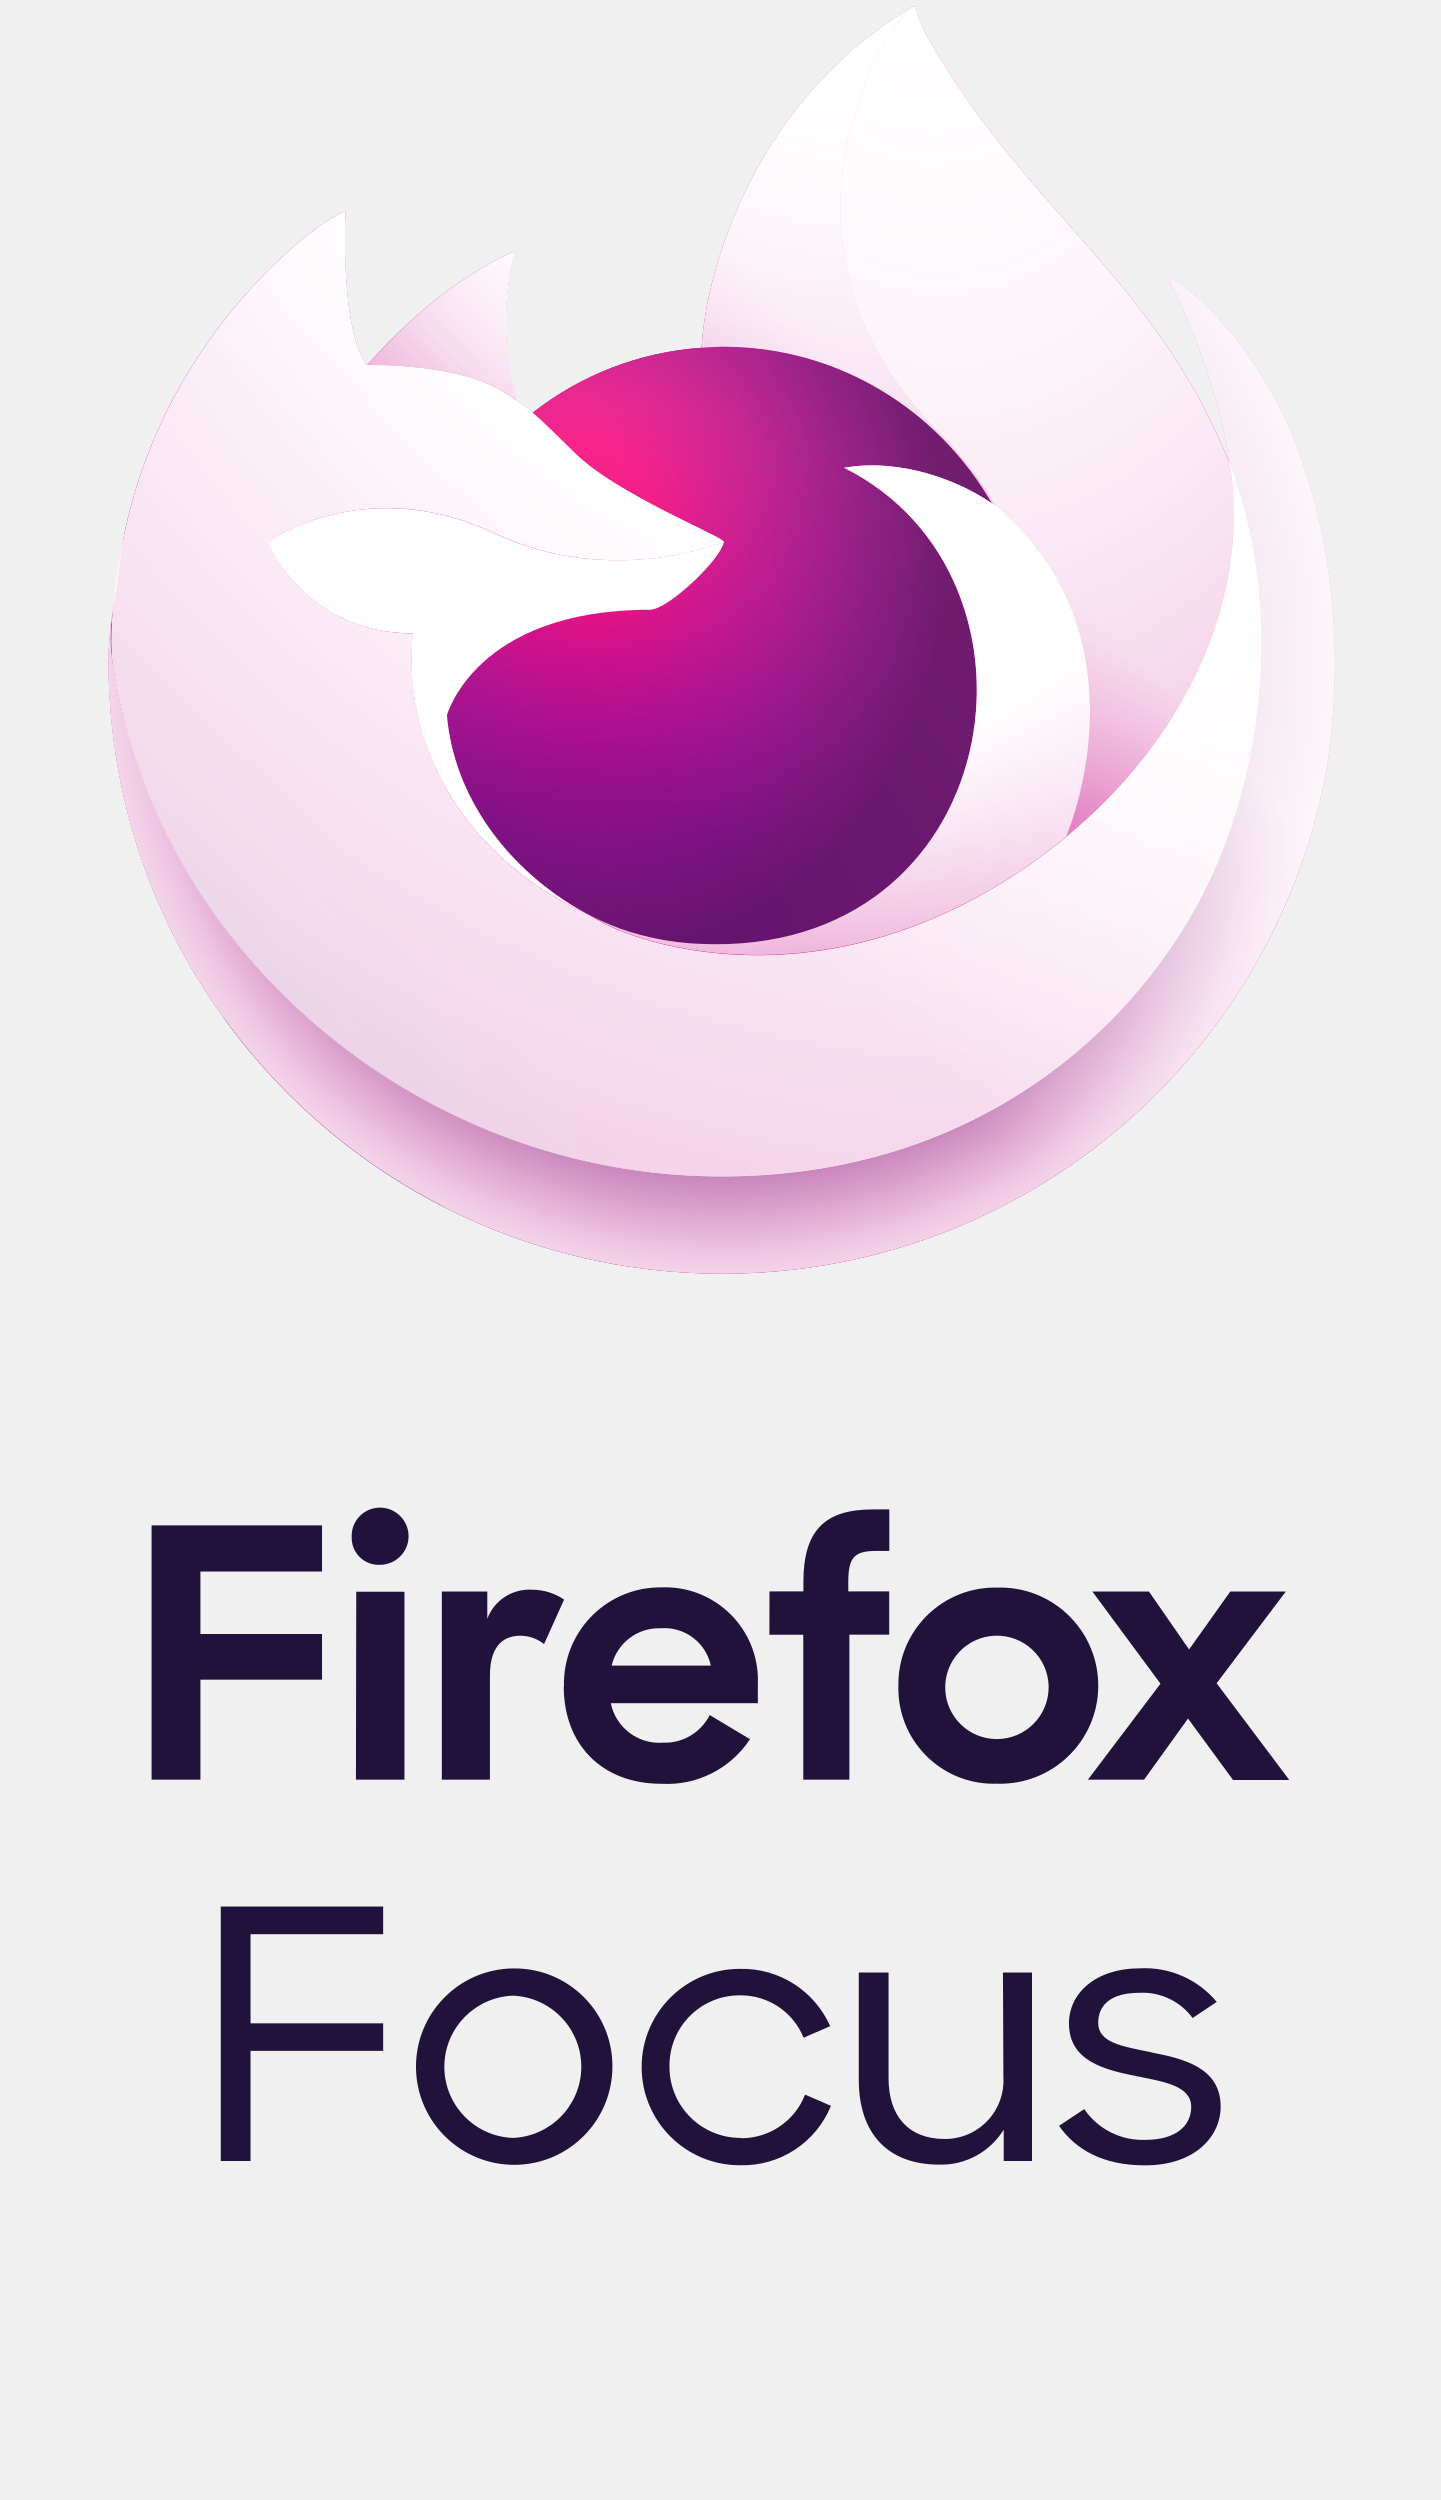
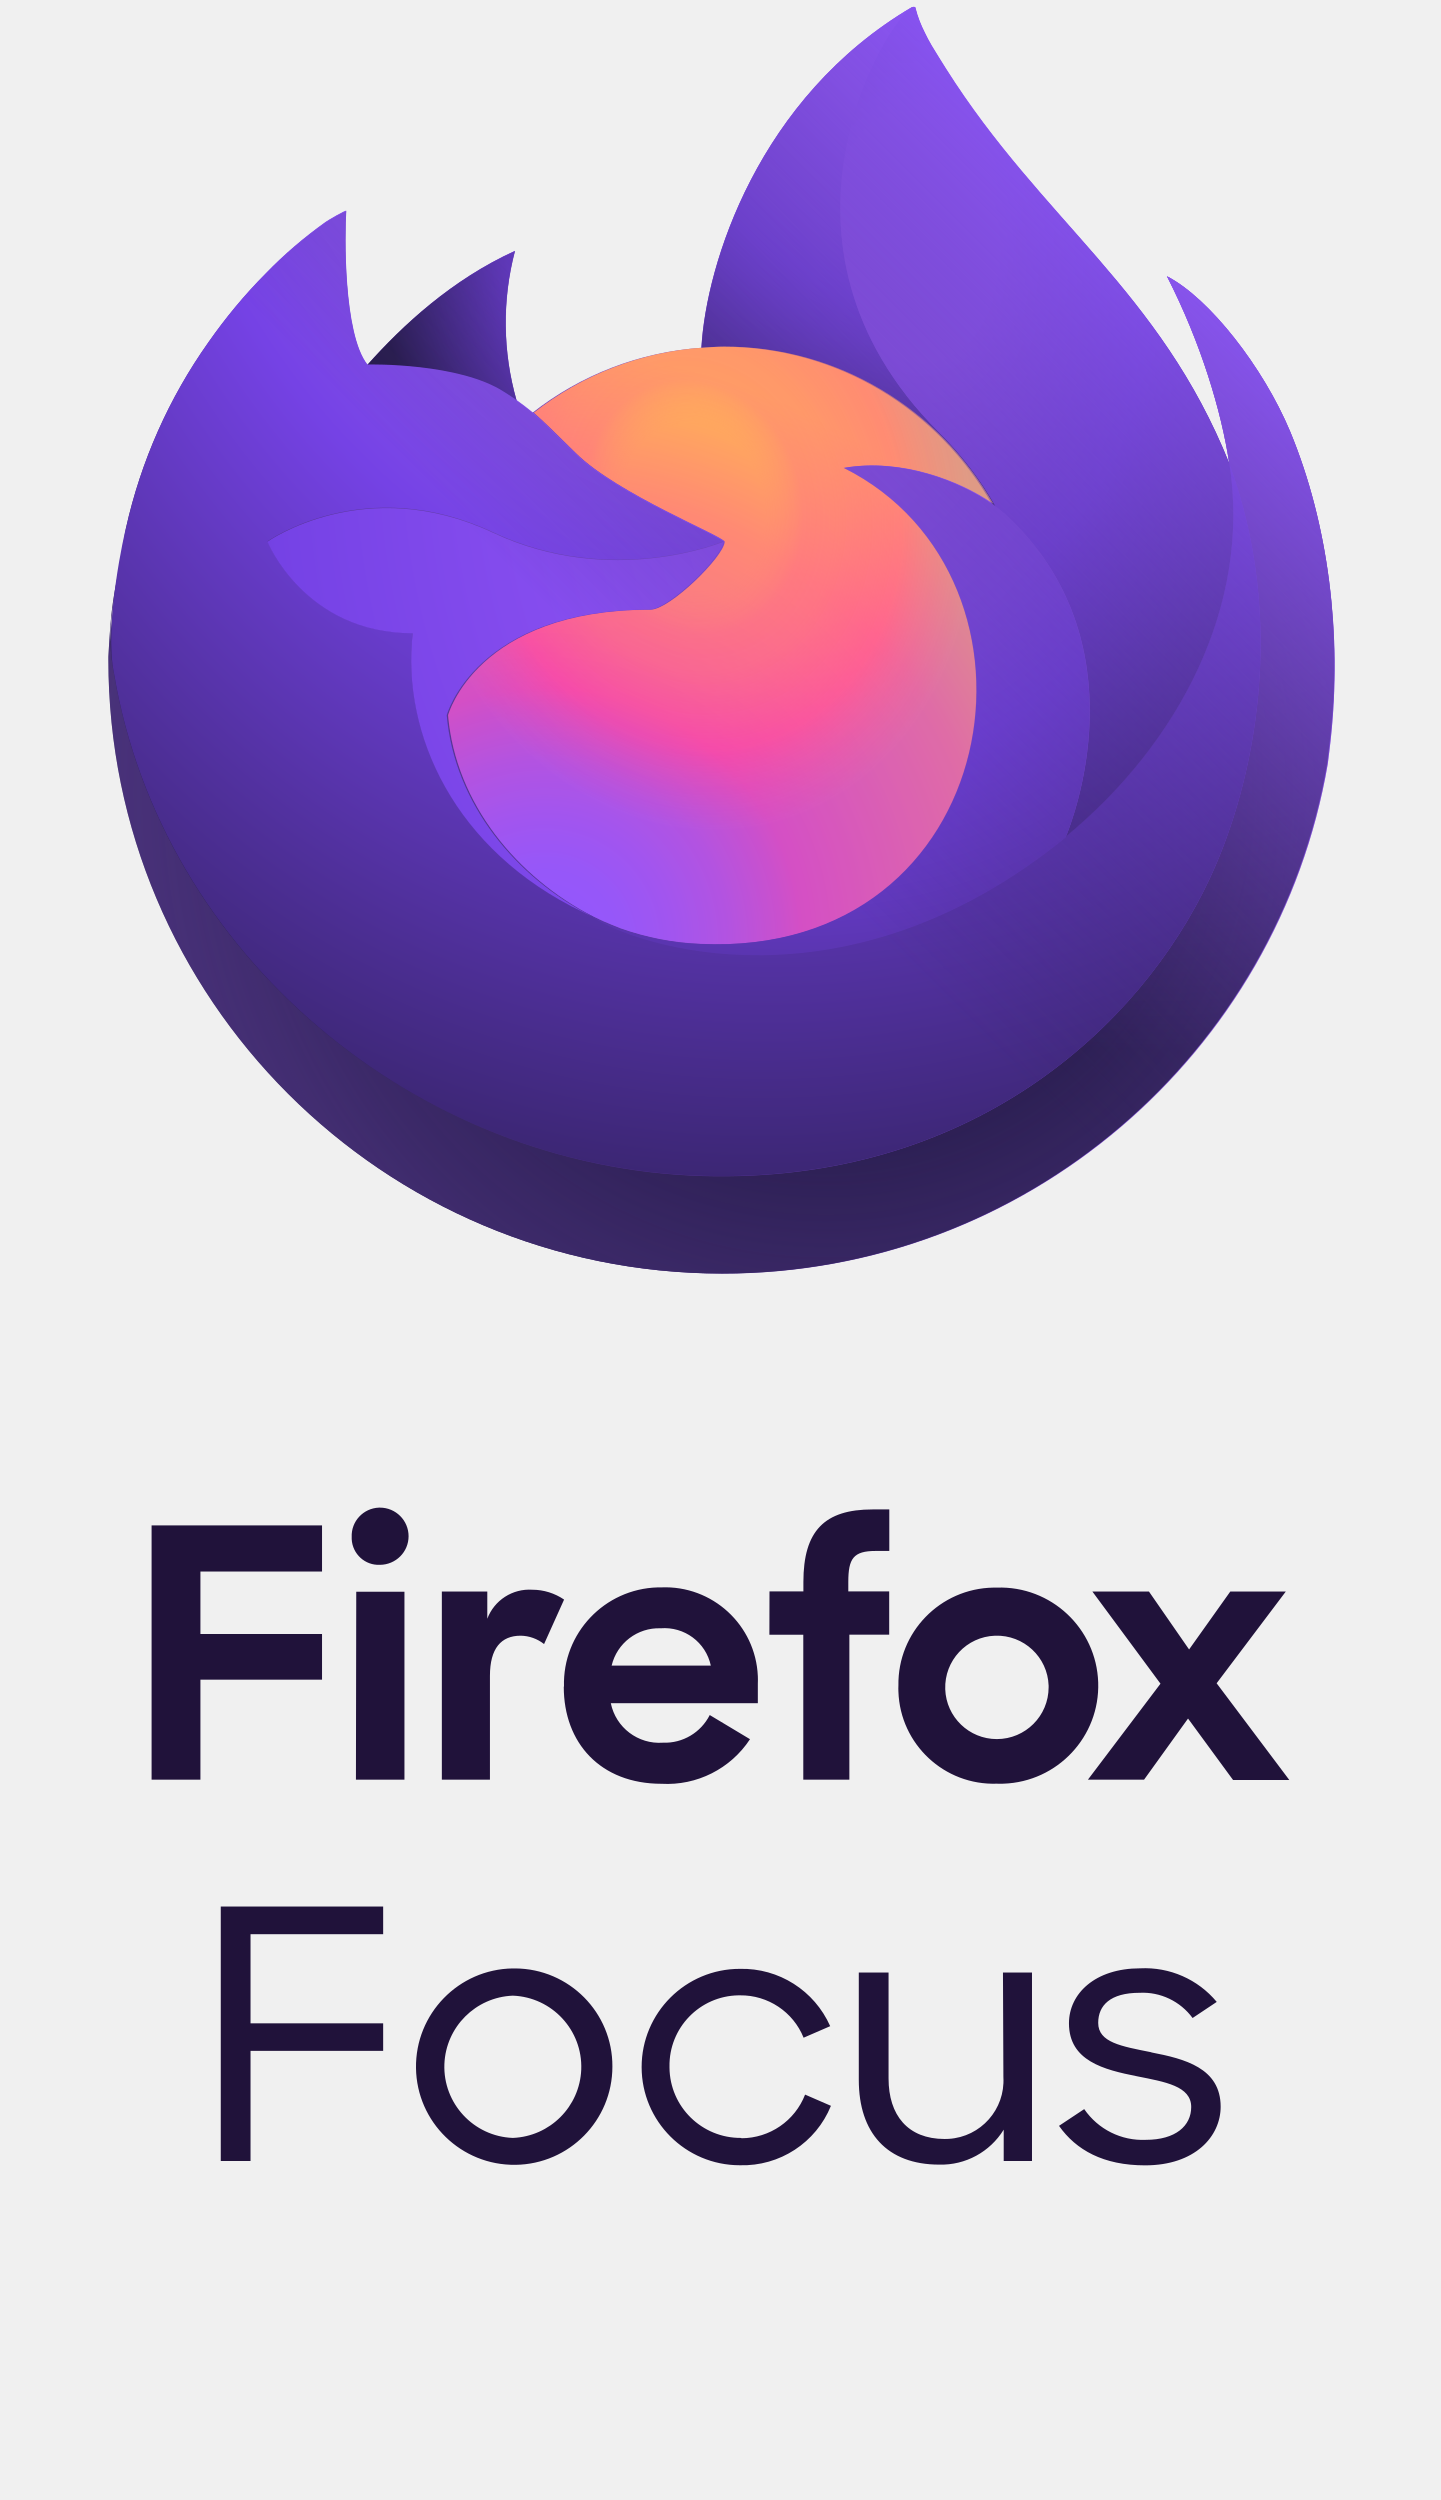
- <svg xmlns="http://www.w3.org/2000/svg" xmlns:xlink="http://www.w3.org/1999/xlink" xml:space="preserve" viewBox="0 0 136 236" width="136" height="236">
-   <path fill="#20123A" d="M14.31 144H30.4v4.35H18.92v5.9H30.4v4.31H18.92V168h-4.61v-24zm21.56-1.68c1.49 0 2.7 1.21 2.7 2.7 0 1.49-1.21 2.69-2.7 2.7-1.41.07-2.6-1.02-2.67-2.43v-.2c-.06-1.47 1.09-2.71 2.57-2.77h.13m-2.27 7.94h4.55V168H33.6l.03-17.74zm17.73 4.94c-.63-.5-1.41-.78-2.21-.79-1.84 0-2.9 1.19-2.9 3.79v9.8h-4.54v-17.76H46v2.57c.66-1.75 2.38-2.86 4.25-2.74 1.07 0 2.12.33 3 .93l-1.89 4.2zm1.88 4c-.14-5.02 3.82-9.21 8.85-9.35h.32c4.83-.21 8.92 3.54 9.13 8.38.01.23.01.46 0 .68v1.87H57.66c.47 2.3 2.57 3.9 4.92 3.73 1.86.07 3.58-.95 4.42-2.61l3.8 2.28c-1.83 2.79-5.02 4.4-8.35 4.21-5.77 0-9.23-3.85-9.23-9.16m4.52-2h9.36c-.47-2.2-2.5-3.7-4.74-3.52-2.18-.08-4.12 1.4-4.62 3.52m14.9-7h3.2v-.89c0-4.84 2-6.85 6.53-6.85h1.58v3.92h-1.29c-2.11 0-2.58.72-2.58 2.93v.89h3.86v4.08h-3.76V168h-4.35v-13.68h-3.2l.01-4.09zm12.17 8.89c-.08-5.03 3.94-9.17 8.97-9.25h.33c5.11-.17 9.39 3.84 9.56 8.95.17 5.11-3.84 9.39-8.95 9.56-.2.01-.41.01-.61 0-4.97.17-9.13-3.72-9.3-8.69-.01-.19-.01-.38 0-.57m14.18 0c-.09-2.69-2.35-4.8-5.05-4.71s-4.8 2.35-4.71 5.05c.09 2.63 2.25 4.71 4.87 4.71 2.7 0 4.89-2.19 4.89-4.89v-.15m10.56-.19-6.43-8.7h5.34l3.79 5.47 3.89-5.47h5.24l-6.53 8.66 6.86 9.13h-5.31l-4.25-5.8L108 168h-5.3l6.85-9.06zM20.84 204h2.81v-10.4h12.52V191H23.65v-8.41h12.52v-2.61H20.84V204zm27.57-18.18c-5.12.07-9.21 4.28-9.14 9.4.07 5.12 4.28 9.21 9.4 9.14 5.07-.07 9.14-4.2 9.14-9.27.03-5.09-4.08-9.24-9.17-9.27h-.23m0 16c-3.71-.14-6.6-3.27-6.46-6.97.14-3.51 2.95-6.32 6.46-6.46 3.71.14 6.6 3.27 6.46 6.97-.14 3.51-2.95 6.32-6.46 6.46m21.55 0c-3.7.03-6.73-2.94-6.76-6.64v-.09c-.06-3.66 2.85-6.67 6.51-6.73h.15c2.63-.03 5.02 1.56 6 4l2.51-1.09c-1.49-3.36-4.85-5.5-8.53-5.41-5.12 0-9.27 4.15-9.27 9.27s4.15 9.27 9.27 9.27c3.76.11 7.19-2.13 8.6-5.61L76 197.73c-.96 2.48-3.34 4.11-6 4.12m24.72-5.77c.18 3.04-2.13 5.65-5.17 5.83-.13.01-.25.01-.38.01-3.48 0-5.29-2.25-5.29-5.71v-10h-2.81v10.13c0 5 2.67 8 7.59 8 2.47.07 4.79-1.19 6.09-3.3V204h2.67v-17.79h-2.74l.04 9.87zm13.95-2.35c-2.81-.56-5-.92-5-2.77 0-1.65 1.14-2.84 3.91-2.84 1.96-.1 3.84.8 5 2.38l2.28-1.52c-1.78-2.14-4.45-3.31-7.23-3.17-4.28 0-6.72 2.41-6.72 5.19 0 3.56 3.31 4.38 6.42 5 2.64.53 5.12.92 5.12 2.9 0 1.78-1.47 3.1-4.28 3.1-2.31.11-4.51-.99-5.82-2.9l-2.38 1.58c1.61 2.28 4.18 3.73 8.13 3.73 4.72 0 7.13-2.74 7.13-5.54 0-3.66-3.42-4.52-6.53-5.12" />
-   <linearGradient id="a" x1="114.153" x2="17.95" y1="218.855" y2="126.038" gradientTransform="matrix(1 0 0 -1 0 238)" gradientUnits="userSpaceOnUse">
-     <stop offset="0" stop-color="#c60084" />
-     <stop offset=".76" stop-color="#c60084" />
-     <stop offset="1" stop-color="#4e1a69" />
+ <svg xmlns="http://www.w3.org/2000/svg" width="136" height="236" viewBox="0 0 136 236">
+   <path fill="#20123A" d="M14.31 144H30.4v4.35H18.92v5.9H30.4v4.31H18.92V168h-4.61v-24zm21.56-1.68c1.49 0 2.7 1.21 2.7 2.7 0 1.49-1.21 2.69-2.7 2.7-1.41.07-2.6-1.02-2.67-2.43v-.2c-.06-1.47 1.09-2.71 2.57-2.77h.13m-2.27 7.94h4.55V168H33.6l.03-17.74zm17.73 4.94c-.63-.5-1.41-.78-2.21-.79-1.84 0-2.9 1.19-2.9 3.79v9.8h-4.54v-17.76H46v2.57c.66-1.75 2.38-2.86 4.25-2.74 1.07 0 2.12.33 3 .93l-1.89 4.2zm1.88 4c-.14-5.02 3.82-9.21 8.85-9.35h.32c4.83-.21 8.92 3.54 9.13 8.38.01.23.01.46 0 .68v1.87H57.66c.47 2.3 2.57 3.9 4.92 3.73 1.86.07 3.58-.95 4.42-2.61l3.8 2.28c-1.83 2.79-5.02 4.4-8.35 4.21-5.77 0-9.23-3.85-9.23-9.16m4.52-2h9.36c-.47-2.2-2.5-3.7-4.74-3.52-2.18-.08-4.12 1.4-4.62 3.52m14.9-7h3.2v-.89c0-4.84 2-6.85 6.53-6.85h1.58v3.92h-1.29c-2.11 0-2.58.72-2.58 2.93v.89h3.86v4.08h-3.76V168h-4.35v-13.68h-3.2l.01-4.09zm12.17 8.89c-.08-5.03 3.94-9.17 8.97-9.25h.33c5.11-.17 9.39 3.84 9.56 8.95s-3.84 9.39-8.95 9.56c-.2.01-.41.01-.61 0-4.97.17-9.13-3.72-9.3-8.69-.01-.19-.01-.38 0-.57m14.18 0c-.09-2.69-2.35-4.8-5.05-4.71s-4.8 2.35-4.71 5.05c.09 2.63 2.25 4.71 4.87 4.71 2.7 0 4.89-2.19 4.89-4.89v-.15m10.56-.19-6.43-8.7h5.34l3.79 5.47 3.89-5.47h5.24l-6.53 8.66 6.86 9.13h-5.31l-4.25-5.8L108 168h-5.3l6.85-9.06zM20.84 204h2.81v-10.4h12.52V191H23.65v-8.41h12.52v-2.61H20.84V204zm27.57-18.18c-5.12.07-9.21 4.28-9.14 9.4s4.28 9.21 9.4 9.14c5.07-.07 9.14-4.2 9.14-9.27.03-5.09-4.08-9.24-9.17-9.27h-.23m0 16c-3.71-.14-6.6-3.27-6.46-6.97.14-3.51 2.95-6.32 6.46-6.46 3.71.14 6.6 3.27 6.46 6.97-.14 3.51-2.95 6.32-6.46 6.46m21.55 0c-3.7.03-6.73-2.94-6.76-6.64v-.09c-.06-3.66 2.85-6.67 6.51-6.73h.15c2.63-.03 5.02 1.56 6 4l2.51-1.09c-1.49-3.36-4.85-5.5-8.53-5.41-5.12 0-9.27 4.15-9.27 9.27s4.15 9.27 9.27 9.27c3.76.11 7.19-2.13 8.6-5.61L76 197.73c-.96 2.48-3.34 4.11-6 4.12m24.72-5.77c.18 3.04-2.13 5.65-5.17 5.83-.13.01-.25.01-.38.01-3.48 0-5.29-2.25-5.29-5.71v-10h-2.81v10.13c0 5 2.67 8 7.59 8 2.47.07 4.79-1.19 6.09-3.3V204h2.67v-17.79h-2.74l.04 9.87zm13.95-2.35c-2.81-.56-5-.92-5-2.77 0-1.65 1.14-2.84 3.91-2.84 1.96-.1 3.84.8 5 2.38l2.28-1.52c-1.78-2.14-4.45-3.31-7.23-3.17-4.28 0-6.72 2.41-6.72 5.19 0 3.56 3.31 4.38 6.42 5 2.64.53 5.12.92 5.12 2.9 0 1.78-1.47 3.1-4.28 3.1-2.31.11-4.51-.99-5.82-2.9l-2.38 1.58c1.61 2.28 4.18 3.73 8.13 3.73 4.72 0 7.13-2.74 7.13-5.54 0-3.66-3.42-4.52-6.53-5.12" />
+   <linearGradient id="a" x1="120.142" x2="19.898" y1="749.361" y2="812.506" gradientTransform="translate(0 -718)" gradientUnits="userSpaceOnUse">
+     <stop offset="0" stop-color="#9658f9" />
+     <stop offset=".13" stop-color="#9356f4" />
+     <stop offset=".29" stop-color="#8951e5" />
+     <stop offset=".46" stop-color="#7a49cd" />
+     <stop offset=".64" stop-color="#643dab" />
+     <stop offset=".82" stop-color="#492e81" />
+     <stop offset="1" stop-color="#291d4f" />
  </linearGradient>
-   <path fill="url(#a)" d="M121.83 40.74c-2.52-6.06-7.62-12.6-11.63-14.67 3.26 6.39 5.15 12.8 5.87 17.59 0 0 0 .03.01.1-6.55-16.33-17.66-22.92-26.73-37.26-.46-.72-.92-1.45-1.37-2.22-.25-.44-.46-.83-.64-1.21-.38-.73-.67-1.49-.87-2.28 0-.08-.05-.15-.13-.16-.04-.01-.07-.01-.11 0-.01 0-.02.01-.03.02-.01 0-.03.02-.04.02l.02-.03c-14.56 8.52-19.5 24.3-19.95 32.19-5.82.4-11.38 2.54-15.96 6.14-.48-.4-.98-.78-1.5-1.13-1.32-4.62-1.38-9.51-.16-14.16-5.95 2.71-10.58 6.99-13.95 10.78h-.03c-2.3-2.91-2.14-12.51-2.01-14.51-.03-.13-1.71.88-1.93 1.02-2.03 1.45-3.92 3.07-5.66 4.85-1.98 2.01-3.79 4.18-5.41 6.49-3.73 5.28-6.37 11.25-7.78 17.56-.03.13-.05.26-.08.38-.11.51-.5 3.06-.57 3.62V54c-.51 2.64-.83 5.31-.95 8v.3c0 32 25.95 57.94 57.95 57.94 28.66 0 52.46-20.81 57.12-48.14.1-.74.18-1.49.26-2.24 1.17-9.94-.11-20.39-3.74-29.12zM55.03 86.1c.27.13.53.27.8.4l.04.02c-.27-.14-.55-.28-.84-.42zM68.3 51.15zm47.79-7.38v-.06.06z" />
-   <defs>
-     <path id="b" d="M121.83 40.74c-2.52-6.06-7.62-12.6-11.63-14.67 3.26 6.39 5.15 12.8 5.87 17.59v.11c5.47 14.82 2.49 29.9-1.8 39.11-6.64 14.25-22.72 28.86-47.89 28.14-27.17-.77-51.12-20.94-55.6-47.37-.82-4.17 0-6.28.41-9.67-.5 2.61-.69 3.36-.94 7.99v.3c-.01 32 25.94 57.94 57.94 57.94 28.66 0 52.46-20.81 57.12-48.14.1-.74.18-1.49.26-2.24 1.17-9.91-.11-20.36-3.74-29.09z" />
-   </defs>
-   <clipPath id="c">
-     <use xlink:href="#b" overflow="visible" />
-   </clipPath>
-   <g fill="#FFF" clip-path="url(#c)">
-     <path d="M9.97 26.07h116.77v94.16H9.97z" />
-     <path d="M33.46 107.61c-6.35-5.16-12.15-10.95-17.33-17.28-2.54-3.1-4.91-6.3-7.1-9.61h.71V25.83h117.25v94.64H53.9v.6c-7.25-3.79-14.1-8.3-20.44-13.46z" />
-     <path d="M66.66 66.8c-10.55-8.56-18.3-20.09-22.22-33.1-.63-2.09-1.16-4.21-1.59-6.36-.11-.54-.21-1.07-.3-1.61v.1h84.44v53.8h.95c-.53.14-1.05.28-1.58.42-1.06.27-2.13.51-3.2.72-2.14.43-4.3.76-6.47.98-18.01 1.87-36.01-3.51-50.03-14.95z" />
-   </g>
-   <radialGradient id="d" cx="-9564.125" cy="10287.637" r="19.485" gradientTransform="matrix(6.2 0 0 -6.2 59366.188 63845.602)" gradientUnits="userSpaceOnUse">
-     <stop offset=".3" stop-color="#4e1a69" />
-     <stop offset=".38" stop-color="#830e75" stop-opacity=".6" />
-     <stop offset=".46" stop-color="#b40480" stop-opacity=".24" />
-     <stop offset=".5" stop-color="#c60084" stop-opacity=".1" />
+   <path fill="url(#a)" d="M121.79 40.74c-2.53-6.05-7.62-12.6-11.63-14.66 3.26 6.38 5.14 12.79 5.87 17.58v.09c-6.55-16.32-17.67-22.9-26.74-37.23-.46-.73-.91-1.45-1.38-2.23-.25-.43-.45-.82-.63-1.2-.37-.73-.67-1.49-.87-2.29 0-.04-.01-.07-.03-.1-.03-.03-.06-.04-.09-.04-.03-.01-.07-.01-.1 0l-.03.01c-.01 0-.03.01-.04.01l.01-.03C71.59 9.17 66.65 24.94 66.21 32.83c-5.81.4-11.37 2.54-15.95 6.14-.48-.4-.99-.78-1.49-1.14-1.32-4.62-1.38-9.51-.16-14.15-5.95 2.71-10.58 7-13.95 10.78h.01c-2.3-2.91-2.14-12.51-2-14.51-.03-.12-1.72.88-1.93 1.03-2.03 1.45-3.92 3.06-5.66 4.86-1.99 2-3.8 4.19-5.41 6.49-3.74 5.28-6.38 11.24-7.79 17.55-.03.12-.04.25-.07.39-.1.51-.51 3.06-.57 3.62V54c-.51 2.63-.82 5.31-.94 8v.3c0 32 25.93 57.93 57.93 57.93 28.65 0 52.45-20.81 57.11-48.13.1-.73.18-1.48.27-2.23 1.1-9.96-.2-20.4-3.82-29.13zM55.01 86.09c.27.13.52.27.81.39l.04.03c-.28-.14-.57-.29-.85-.42zm61.04-42.32v-.06.06z" />
+   <radialGradient id="b" cx="-684.905" cy="63.293" r="1.993" gradientTransform="matrix(-23.5301 55.8694 -59 -24.8486 -12275.869 39857.617)" gradientUnits="userSpaceOnUse">
+     <stop offset="0" stop-color="#9658f9" />
+     <stop offset=".65" stop-color="#291d4f" />
  </radialGradient>
-   <path fill="url(#d)" d="M121.83 40.74c-2.52-6.06-7.62-12.6-11.63-14.67 3.26 6.39 5.15 12.8 5.87 17.59v.11c5.47 14.82 2.49 29.9-1.8 39.11-6.64 14.25-22.72 28.86-47.89 28.14-27.17-.77-51.12-20.94-55.6-47.37-.82-4.17 0-6.28.41-9.67-.5 2.61-.69 3.36-.94 7.99v.3c-.01 32 25.94 57.94 57.94 57.94 28.66 0 52.46-20.81 57.12-48.14.1-.74.18-1.49.26-2.24 1.17-9.91-.11-20.36-3.74-29.09z" />
-   <radialGradient id="e" cx="-9561.957" cy="10299.858" r="14.114" gradientTransform="matrix(6.2 0 0 -6.2 59366.188 63845.602)" gradientUnits="userSpaceOnUse">
-     <stop offset=".17" stop-color="#fff" />
-     <stop offset=".25" stop-color="#fefbfd" />
-     <stop offset=".32" stop-color="#fcf0f8" />
-     <stop offset=".39" stop-color="#f7ddee" />
-     <stop offset=".45" stop-color="#f1c2e1" />
-     <stop offset=".52" stop-color="#e99fd1" />
-     <stop offset=".59" stop-color="#e074bc" />
-     <stop offset=".65" stop-color="#d543a4" />
-     <stop offset=".71" stop-color="#ca138d" />
-     <stop offset=".86" stop-color="#4e1a69" />
+   <path fill="url(#b)" d="M121.79 40.74c-2.53-6.05-7.62-12.6-11.63-14.66 3.26 6.38 5.14 12.79 5.87 17.58v.12c5.47 14.81 2.48 29.89-1.81 39.1-6.64 14.24-22.72 28.85-47.86 28.14-27.17-.78-51.12-20.94-55.59-47.37-.82-4.17 0-6.28.4-9.66-.49 2.6-.69 3.36-.94 8v.3c0 32 25.93 57.93 57.93 57.93 28.65 0 52.45-20.81 57.11-48.13.1-.75.18-1.48.27-2.23 1.17-9.95-.13-20.39-3.75-29.12z" />
+   <radialGradient id="c" cx="-677.878" cy="89.19" r="1.993" gradientTransform="translate(41125.645 -5325.911) scale(60.5531)" gradientUnits="userSpaceOnUse">
+     <stop offset=".25" stop-color="#ab71ff" stop-opacity="0" />
+     <stop offset=".42" stop-color="#9462e0" stop-opacity=".18" />
+     <stop offset=".73" stop-color="#573b8d" stop-opacity=".65" />
+     <stop offset=".94" stop-color="#291d4f" />
  </radialGradient>
-   <path fill="url(#e)" d="M93.67 47.55c.13.09.24.18.36.27-1.46-2.58-3.27-4.94-5.38-7.02C70.63 22.78 83.92 1.73 86.16.67l.02-.03c-14.56 8.52-19.5 24.3-19.95 32.19.68-.05 1.35-.1 2.04-.1 10.87-.01 20.33 5.97 25.4 14.82z" />
-   <radialGradient id="f" cx="-9566.462" cy="10282.38" r="9.277" gradientTransform="matrix(6.2 0 0 -6.2 59366.188 63845.602)" gradientUnits="userSpaceOnUse">
-     <stop offset=".35" stop-color="#c60084" />
-     <stop offset=".4" stop-color="#cb0384" />
-     <stop offset="1" stop-color="#ff298a" />
+   <path fill="url(#c)" d="M121.79 40.74c-2.53-6.05-7.62-12.6-11.63-14.66 3.26 6.38 5.14 12.79 5.87 17.58v.12c5.47 14.81 2.48 29.89-1.81 39.1-6.64 14.24-22.72 28.85-47.86 28.14-27.17-.78-51.12-20.94-55.59-47.37-.82-4.17 0-6.28.4-9.66-.49 2.6-.69 3.36-.94 8v.3c0 32 25.93 57.93 57.93 57.93 28.65 0 52.45-20.81 57.11-48.13.1-.75.18-1.48.27-2.23 1.17-9.95-.13-20.39-3.75-29.12z" />
+   <radialGradient id="d" cx="-673.066" cy="92.607" r="1.993" gradientTransform="translate(29555.088 -4055.601) scale(43.7736)" gradientUnits="userSpaceOnUse">
+     <stop offset=".18" stop-color="#9658f9" />
+     <stop offset=".33" stop-color="#7e48ea" />
+     <stop offset=".37" stop-color="#7542e5" />
+     <stop offset=".41" stop-color="#6a3dd0" />
+     <stop offset=".48" stop-color="#5332a2" />
+     <stop offset=".56" stop-color="#41297e" />
+     <stop offset=".63" stop-color="#342264" />
+     <stop offset=".69" stop-color="#2c1e54" />
+     <stop offset=".74" stop-color="#291d4f" />
  </radialGradient>
-   <path fill="url(#f)" d="M68.31 51.15c-.09 1.45-5.19 6.41-6.97 6.41-16.48 0-19.15 9.97-19.15 9.97.72 8.39 6.57 15.31 13.65 18.97.32.17.65.32.96.47.57.24 1.14.48 1.7.7 2.43.86 4.97 1.34 7.54 1.45 28.88 1.36 34.48-34.53 13.64-44.95 5.34-.93 10.88 1.22 13.97 3.39-5.06-8.85-14.53-14.83-25.39-14.83-.69 0-1.36.06-2.04.1-5.81.4-11.37 2.54-15.95 6.15.88.75 1.88 1.75 3.98 3.82 3.95 3.86 14.04 7.88 14.06 8.35z" />
-   <radialGradient id="g" cx="-9562.736" cy="10287.867" r="5.59" gradientTransform="matrix(6.03 -1.46 -1.71 -7.06 75311.07 58721.059)" gradientUnits="userSpaceOnUse">
-     <stop offset=".21" stop-color="#592acb" stop-opacity="0" />
-     <stop offset=".28" stop-color="#5828c0" stop-opacity=".09" />
-     <stop offset=".75" stop-color="#511e81" stop-opacity=".6" />
-     <stop offset=".97" stop-color="#4e1a69" stop-opacity=".8" />
+   <path fill="url(#d)" d="m93.65 47.55.36.27c-1.45-2.59-3.26-4.95-5.38-7.02C70.61 22.79 83.9 1.74 86.14.68l.01-.03C71.6 9.17 66.67 24.94 66.22 32.83c.67-.04 1.35-.1 2.03-.1 10.87 0 20.33 5.96 25.4 14.82z" />
+   <radialGradient id="e" cx="-665.021" cy="101.727" r="1.993" gradientTransform="translate(19242.389 -2846.499) scale(28.8575)" gradientUnits="userSpaceOnUse">
+     <stop offset=".07" stop-color="#9358fc" />
+     <stop offset=".13" stop-color="#9857f8" />
+     <stop offset=".21" stop-color="#a755eb" />
+     <stop offset=".3" stop-color="#bf52d7" />
+     <stop offset=".39" stop-color="#e14eba" />
+     <stop offset=".42" stop-color="#ef4caf" />
+     <stop offset=".74" stop-color="#ff7583" />
+     <stop offset=".97" stop-color="#ffb753" />
  </radialGradient>
-   <path fill="url(#g)" d="M68.31 51.15c-.09 1.45-5.19 6.41-6.97 6.41-16.48 0-19.15 9.97-19.15 9.97.72 8.39 6.57 15.31 13.65 18.97.32.17.65.32.96.47.57.24 1.14.48 1.7.7 2.43.86 4.97 1.34 7.54 1.45 28.88 1.36 34.48-34.53 13.64-44.95 5.34-.93 10.88 1.22 13.97 3.39-5.06-8.85-14.53-14.83-25.39-14.83-.69 0-1.36.06-2.04.1-5.81.4-11.37 2.54-15.95 6.15.88.75 1.88 1.75 3.98 3.82 3.95 3.86 14.04 7.88 14.06 8.35z" />
-   <radialGradient id="h" cx="-9564.552" cy="10296.233" r="6.675" gradientTransform="matrix(6.2 0 0 -6.2 59366.188 63845.602)" gradientUnits="userSpaceOnUse">
-     <stop offset=".43" stop-color="#fff" />
-     <stop offset=".52" stop-color="#fff" stop-opacity=".97" />
-     <stop offset=".66" stop-color="#fff" stop-opacity=".9" />
-     <stop offset=".82" stop-color="#fff" stop-opacity=".78" />
-     <stop offset=".99" stop-color="#fff" stop-opacity=".61" />
-     <stop offset="1" stop-color="#fff" stop-opacity=".6" />
+   <path fill="url(#e)" d="M68.42 51.14c-.09 1.43-5.19 6.41-6.97 6.41-16.47 0-19.15 9.97-19.15 9.97.73 8.4 6.58 15.31 13.65 18.97.33.16.64.31.97.46.57.25 1.14.48 1.7.7 2.42.85 4.96 1.35 7.53 1.45 28.88 1.36 34.47-34.53 13.63-44.94 5.34-.93 10.88 1.23 13.98 3.39-5.07-8.85-14.53-14.83-25.38-14.83-.69 0-1.38.06-2.03.1-5.81.4-11.37 2.54-15.95 6.14.88.75 1.88 1.75 3.98 3.81 3.92 3.89 14.01 7.89 14.04 8.37z" />
+   <radialGradient id="f" cx="-654.226" cy="123.632" r="1.993" gradientTransform="matrix(14.8399 -3.6717 4.3134 17.4334 9240.76 -4509.587)" gradientUnits="userSpaceOnUse">
+     <stop offset=".22" stop-color="#ffb653" stop-opacity=".3" />
+     <stop offset=".34" stop-color="#ff807a" stop-opacity=".5" />
+     <stop offset=".44" stop-color="#ff7781" stop-opacity=".48" />
+     <stop offset=".57" stop-color="#ff5c94" stop-opacity=".43" />
+     <stop offset=".64" stop-color="#ff4aa2" stop-opacity=".4" />
+     <stop offset=".86" stop-color="#9658f9" stop-opacity=".3" />
  </radialGradient>
-   <path fill="url(#h)" d="M47.59 37.04c.47.3.86.56 1.21.79-1.32-4.62-1.38-9.51-.16-14.16-5.95 2.71-10.58 6.99-13.95 10.78.26 0 8.67-.15 12.9 2.59z" />
-   <radialGradient id="i" cx="-9559.307" cy="10300.466" r="28.474" gradientTransform="matrix(6.2 0 0 -6.2 59366.188 63845.602)" gradientUnits="userSpaceOnUse">
-     <stop offset=".41" stop-color="#fff" />
-     <stop offset="1" stop-color="#fff" stop-opacity=".7" />
+   <path fill="url(#f)" d="M68.42 51.14c-.09 1.43-5.19 6.41-6.97 6.41-16.47 0-19.15 9.97-19.15 9.97.73 8.4 6.58 15.31 13.65 18.97.33.16.64.31.97.46.57.25 1.14.48 1.7.7 2.42.85 4.96 1.35 7.53 1.45 28.88 1.36 34.47-34.53 13.63-44.94 5.34-.93 10.88 1.23 13.98 3.39-5.07-8.85-14.53-14.83-25.38-14.83-.69 0-1.38.06-2.03.1-5.81.4-11.37 2.54-15.95 6.14.88.75 1.88 1.75 3.98 3.81 3.92 3.89 14.01 7.89 14.04 8.37z" />
+   <radialGradient id="g" cx="-654.652" cy="109.362" r="1.993" gradientTransform="translate(13656.529 -2248.021) scale(20.7439)" gradientUnits="userSpaceOnUse">
+     <stop offset=".03" stop-color="#9658f9" />
+     <stop offset=".62" stop-color="#7542e5" />
+     <stop offset=".72" stop-color="#6339c2" />
+     <stop offset=".93" stop-color="#37246b" />
+     <stop offset="1" stop-color="#291d4f" />
  </radialGradient>
-   <path fill="url(#i)" d="M10.79 63.66c4.47 26.43 28.43 46.6 55.62 47.37 25.17.72 41.24-13.89 47.89-28.14 4.29-9.21 7.27-24.29 1.8-39.11v-.11c0 .01 0 .03.01.1 2.05 13.42-4.77 26.42-15.45 35.21l-.03.07c-20.8 16.94-40.7 10.22-44.73 7.48-.28-.14-.56-.27-.84-.42C42.93 80.32 37.92 69.27 39 59.79c-10.24 0-13.73-8.64-13.73-8.64s9.19-6.55 21.31-.85c11.22 5.28 21.76.86 21.76.85-.02-.47-10.11-4.48-14.04-8.36-2.12-2.07-3.12-3.07-4.01-3.83-.48-.4-.98-.78-1.5-1.13-.34-.24-.72-.48-1.21-.79-4.23-2.75-12.63-2.6-12.91-2.59h-.03c-2.3-2.91-2.14-12.51-2.01-14.51-.03-.13-1.71.88-1.93 1.02-2.03 1.45-3.92 3.07-5.66 4.85-1.98 2.01-3.79 4.18-5.41 6.49-3.73 5.28-6.37 11.25-7.78 17.56-.02.13-2.08 9.13-1.06 13.8z" />
-   <radialGradient id="j" cx="-9522.931" cy="10354.189" r="22.045" gradientTransform="matrix(.65 6.17 4.05 -.43 -35658.23 63192.301)" gradientUnits="userSpaceOnUse">
-     <stop offset="0" stop-color="#fff" />
-     <stop offset=".12" stop-color="#fefcfe" />
-     <stop offset=".21" stop-color="#fcf2f9" />
-     <stop offset=".29" stop-color="#f9e2f1" />
-     <stop offset=".37" stop-color="#f3cbe6" />
-     <stop offset=".44" stop-color="#edaed8" />
-     <stop offset=".51" stop-color="#e58ac6" />
-     <stop offset=".58" stop-color="#db5fb2" />
-     <stop offset=".64" stop-color="#d02e9a" />
-     <stop offset=".69" stop-color="#c60084" />
+   <path fill="url(#g)" d="M47.57 37.05c.46.3.85.55 1.2.79-1.32-4.62-1.38-9.51-.16-14.15-5.95 2.71-10.58 7-13.95 10.78.28-.01 8.69-.17 12.91 2.58z" />
+   <radialGradient id="h" cx="-684.758" cy="65.16" r="1.993" gradientTransform="matrix(-18.9321 82.9278 -65.0914 -14.8601 -8639.479 57724.074)" gradientUnits="userSpaceOnUse">
+     <stop offset=".2" stop-color="#ab71ff" />
+     <stop offset=".29" stop-color="#a46bfc" />
+     <stop offset=".41" stop-color="#9059f2" />
+     <stop offset=".54" stop-color="#7542e5" />
+     <stop offset=".64" stop-color="#6239bf" />
+     <stop offset=".94" stop-color="#291d4f" />
  </radialGradient>
-   <path fill="url(#j)" d="M88.65 40.8c2.12 2.08 3.93 4.44 5.38 7.02.3.23.59.47.87.72 13.14 12.11 6.26 29.23 5.74 30.45 10.67-8.79 17.5-21.79 15.45-35.21-6.56-16.35-17.67-22.94-26.74-37.28-.46-.72-.92-1.45-1.37-2.22-.25-.44-.46-.83-.64-1.21-.38-.73-.67-1.49-.87-2.28 0-.08-.05-.15-.13-.16-.04-.01-.07-.01-.11 0-.01 0-.02.01-.03.02-.01 0-.03.02-.04.02-2.24 1.07-15.53 22.11 2.49 40.13z" />
-   <radialGradient id="k" cx="-9564.708" cy="10293.762" r="22.901" gradientTransform="matrix(6.2 0 0 -6.2 59366.188 63845.602)" gradientUnits="userSpaceOnUse">
-     <stop offset=".36" stop-color="#fff" />
-     <stop offset=".74" stop-color="#c60084" />
-     <stop offset=".83" stop-color="#4e1a69" />
+   <path fill="url(#h)" d="M10.78 63.65c4.47 26.41 28.41 46.59 55.6 47.35 25.16.72 41.24-13.89 47.86-28.14 4.29-9.21 7.26-24.27 1.81-39.1v-.12.09c2.05 13.42-4.77 26.41-15.44 35.2l-.03.07C79.79 95.94 59.9 89.21 55.86 86.46c-.27-.13-.55-.27-.84-.42-12.12-5.8-17.12-16.84-16.05-26.3-10.24 0-13.72-8.64-13.72-8.64s9.19-6.55 21.3-.85c11.23 5.27 21.75.85 21.75.85-.01-.48-10.1-4.48-14.03-8.36-2.11-2.06-3.09-3.06-3.98-3.81-.48-.4-.99-.78-1.49-1.14-.34-.24-.73-.49-1.2-.79-4.23-2.75-12.63-2.6-12.9-2.59h-.01c-2.3-2.91-2.14-12.51-2-14.51-.03-.12-1.72.88-1.93 1.03-2.03 1.45-3.92 3.06-5.66 4.86-1.99 2-3.8 4.19-5.41 6.49-3.74 5.28-6.38 11.24-7.79 17.55-.09.16-2.13 9.16-1.12 13.82z" />
+   <radialGradient id="i" cx="-678.811" cy="62.374" r="1.993" gradientTransform="matrix(6.8048 64.4667 -42.375 4.4729 7348.869 43504.027)" gradientUnits="userSpaceOnUse">
+     <stop offset=".09" stop-color="#9658f9" />
+     <stop offset=".14" stop-color="#8c51f3" />
+     <stop offset=".26" stop-color="#7542e5" />
+     <stop offset=".29" stop-color="#6e3ed6" />
+     <stop offset=".4" stop-color="#5533a6" />
+     <stop offset=".5" stop-color="#422980" />
+     <stop offset=".59" stop-color="#342365" />
+     <stop offset=".67" stop-color="#2c1e55" />
+     <stop offset=".74" stop-color="#291d4f" />
  </radialGradient>
-   <path fill="url(#k)" d="M94.89 48.53c-.28-.26-.57-.5-.87-.72l-.36-.27c-3.09-2.17-8.64-4.32-13.97-3.39 20.84 10.42 15.25 46.3-13.64 44.95-2.57-.1-5.11-.59-7.54-1.45-.57-.21-1.14-.45-1.7-.7-.33-.15-.65-.3-.96-.47l.04.02c4.03 2.75 23.93 9.47 44.73-7.48l.03-.07c.51-1.2 7.38-18.32-5.76-30.42z" />
-   <radialGradient id="l" cx="-9560.541" cy="10292.31" r="19.458" gradientTransform="matrix(6.2 0 0 -6.2 59366.188 63845.602)" gradientUnits="userSpaceOnUse">
-     <stop offset=".09" stop-color="#fff" />
-     <stop offset=".62" stop-color="#fff" />
+   <path fill="url(#i)" d="M88.63 40.8c2.11 2.08 3.92 4.44 5.38 7.02.31.24.61.48.87.7 13.14 12.11 6.25 29.22 5.74 30.45 10.67-8.8 17.5-21.79 15.44-35.2-6.55-16.35-17.66-22.93-26.73-37.26-.46-.73-.91-1.45-1.38-2.23-.25-.43-.46-.82-.64-1.2-.37-.73-.67-1.49-.87-2.29 0-.04-.01-.07-.03-.1-.03-.03-.06-.04-.09-.04-.03-.01-.07-.01-.1 0l-.03.01c-.01 0-.03.01-.04.01-2.25 1.07-15.54 22.12 2.48 40.13z" />
+   <radialGradient id="j" cx="-676.737" cy="89.914" r="1.993" gradientTransform="translate(37463.316 -4931.596) scale(55.2472)" gradientUnits="userSpaceOnUse">
+     <stop offset="0" stop-color="#9658f9" />
+     <stop offset=".12" stop-color="#9155f6" />
+     <stop offset=".25" stop-color="#834cee" />
+     <stop offset=".34" stop-color="#7542e5" />
+     <stop offset=".78" stop-color="#291d4f" />
  </radialGradient>
-   <path fill="url(#l)" d="M42.19 67.53s2.67-9.97 19.15-9.97c1.78 0 6.88-4.97 6.97-6.41 0 0-10.54 4.43-21.76-.85-12.12-5.7-21.31.85-21.31.85s3.49 8.64 13.73 8.64C37.9 69.26 42.91 80.3 55.04 86.1c.27.13.53.27.8.4-7.08-3.66-12.92-10.58-13.65-18.97z" />
-   <linearGradient id="m" x1="112.993" x2="31.142" y1="219.349" y2="137.494" gradientTransform="matrix(1 0 0 -1 0 238)" gradientUnits="userSpaceOnUse">
-     <stop offset=".3" stop-color="#fff" stop-opacity=".8" />
-     <stop offset=".38" stop-color="#fff" stop-opacity=".63" />
-     <stop offset=".57" stop-color="#fff" stop-opacity=".22" />
-     <stop offset=".66" stop-color="#fff" stop-opacity="0" />
+   <path fill="url(#j)" d="M94.87 48.53c-.25-.22-.55-.46-.87-.7l-.36-.27c-3.09-2.17-8.62-4.32-13.98-3.39 20.84 10.42 15.25 46.29-13.63 44.94-2.57-.1-5.11-.6-7.53-1.45-.57-.21-1.14-.45-1.7-.7-.33-.15-.66-.3-.97-.46l.04.03c4.04 2.75 23.93 9.46 44.72-7.46l.03-.07c.5-1.25 7.38-18.37-5.75-30.47z" />
+   <radialGradient id="k" cx="-677.617" cy="88.961" r="1.993" gradientTransform="translate(40994.211 -5325.862) scale(60.3433)" gradientUnits="userSpaceOnUse">
+     <stop offset=".19" stop-color="#9658f9" />
+     <stop offset=".49" stop-color="#834bed" />
+     <stop offset=".66" stop-color="#7542e5" />
+     <stop offset=".7" stop-color="#6b3dd2" />
+     <stop offset=".79" stop-color="#52319f" />
+     <stop offset=".91" stop-color="#291d4f" />
+   </radialGradient>
+   <path fill="url(#k)" d="M42.17 67.52s2.68-9.97 19.15-9.97c1.78 0 6.88-4.96 6.97-6.41 0 0-10.54 4.42-21.75-.85-12.11-5.69-21.3.85-21.3.85s3.5 8.64 13.72 8.64c-1.08 9.48 3.93 20.51 16.05 26.31.27.13.52.27.81.39-7.07-3.65-12.92-10.57-13.65-18.96z" />
+   <linearGradient id="l" x1="112.991" x2="31.161" y1="736.691" y2="818.52" gradientTransform="translate(0 -718)" gradientUnits="userSpaceOnUse">
+     <stop offset="0" stop-color="#9059ff" stop-opacity=".9" />
+     <stop offset=".61" stop-color="#291d4f" stop-opacity="0" />
  </linearGradient>
-   <path fill="url(#m)" d="M121.83 40.74c-2.52-6.06-7.62-12.6-11.63-14.67 3.26 6.39 5.15 12.8 5.87 17.59 0 0 0 .03.01.1-6.55-16.33-17.66-22.92-26.73-37.26-.46-.72-.92-1.45-1.37-2.22-.25-.44-.46-.83-.64-1.21-.38-.73-.67-1.49-.87-2.28 0-.08-.05-.15-.13-.16-.04-.01-.07-.01-.11 0-.01 0-.02.01-.03.02-.01 0-.03.02-.04.02l.02-.03c-14.56 8.52-19.5 24.3-19.95 32.19.68-.05 1.35-.1 2.04-.1 10.86 0 20.33 5.97 25.39 14.83-3.09-2.17-8.64-4.32-13.97-3.39 20.84 10.42 15.25 46.3-13.64 44.95-2.57-.1-5.11-.59-7.54-1.45-.57-.21-1.14-.45-1.7-.7-.33-.15-.65-.3-.96-.47l.04.02c-.28-.14-.56-.27-.84-.42.27.13.53.27.8.4-7.08-3.66-12.92-10.57-13.65-18.97 0 0 2.67-9.97 19.15-9.97 1.78 0 6.88-4.97 6.97-6.41-.02-.47-10.11-4.48-14.04-8.36-2.11-2.08-3.11-3.07-4.01-3.83-.48-.4-.98-.78-1.5-1.13-1.32-4.62-1.38-9.51-.16-14.16-5.95 2.71-10.58 6.99-13.95 10.78h-.03c-2.3-2.91-2.14-12.51-2.01-14.51-.03-.13-1.71.88-1.93 1.02-2.03 1.45-3.92 3.07-5.66 4.85-1.98 2.01-3.79 4.18-5.41 6.49-3.73 5.28-6.37 11.25-7.78 17.56-.03.13-.05.26-.08.38-.11.51-.6 3.1-.67 3.65 0 .04 0-.04 0 0-.45 2.68-.74 5.38-.86 8.09v.3c0 32 25.95 57.94 57.95 57.94 28.66 0 52.46-20.81 57.12-48.14.1-.74.18-1.49.26-2.24 1.18-9.92-.1-20.37-3.73-29.1zm-5.75 2.97v.06-.06z" />
+   <path fill="url(#l)" d="M121.79 40.74c-2.53-6.05-7.62-12.6-11.63-14.66 3.26 6.38 5.14 12.79 5.87 17.58v.09c-6.55-16.32-17.67-22.9-26.74-37.23-.46-.73-.91-1.45-1.38-2.23-.25-.43-.45-.82-.63-1.2-.37-.73-.67-1.49-.87-2.29 0-.04-.01-.07-.03-.1-.03-.03-.06-.04-.09-.04-.03-.01-.07-.01-.1 0l-.03.01c-.01 0-.03.01-.04.01l.01-.03C71.59 9.17 66.65 24.94 66.21 32.83c.67-.04 1.35-.1 2.03-.1 10.87 0 20.33 5.98 25.38 14.83-3.09-2.17-8.62-4.32-13.98-3.39 20.84 10.42 15.25 46.29-13.63 44.94-2.57-.1-5.11-.6-7.53-1.45-.57-.21-1.14-.45-1.7-.7-.33-.15-.66-.3-.97-.46l.04.03c-.27-.13-.55-.27-.84-.42.27.13.52.27.81.39-7.07-3.66-12.93-10.57-13.65-18.95 0 0 2.68-9.97 19.15-9.97 1.78 0 6.88-4.96 6.97-6.41-.01-.48-10.1-4.48-14.03-8.36-2.11-2.06-3.09-3.06-3.98-3.81-.48-.4-.99-.78-1.49-1.14-1.32-4.62-1.38-9.51-.16-14.15-5.95 2.71-10.58 7-13.95 10.78-2.3-2.91-2.14-12.51-2-14.51-.03-.12-1.72.88-1.93 1.03-2.03 1.45-3.92 3.06-5.66 4.86-1.99 2-3.8 4.19-5.41 6.49-3.74 5.28-6.38 11.24-7.79 17.55-.03.12-.04.25-.07.39-.1.51-.6 3.09-.67 3.65-.45 2.68-.73 5.38-.85 8.09v.3c0 32 25.93 57.93 57.93 57.93 28.65 0 52.45-20.81 57.11-48.13.1-.73.18-1.48.27-2.23 1.1-10-.2-20.44-3.82-29.17zm-5.74 2.97v.06-.06z" />
</svg>
